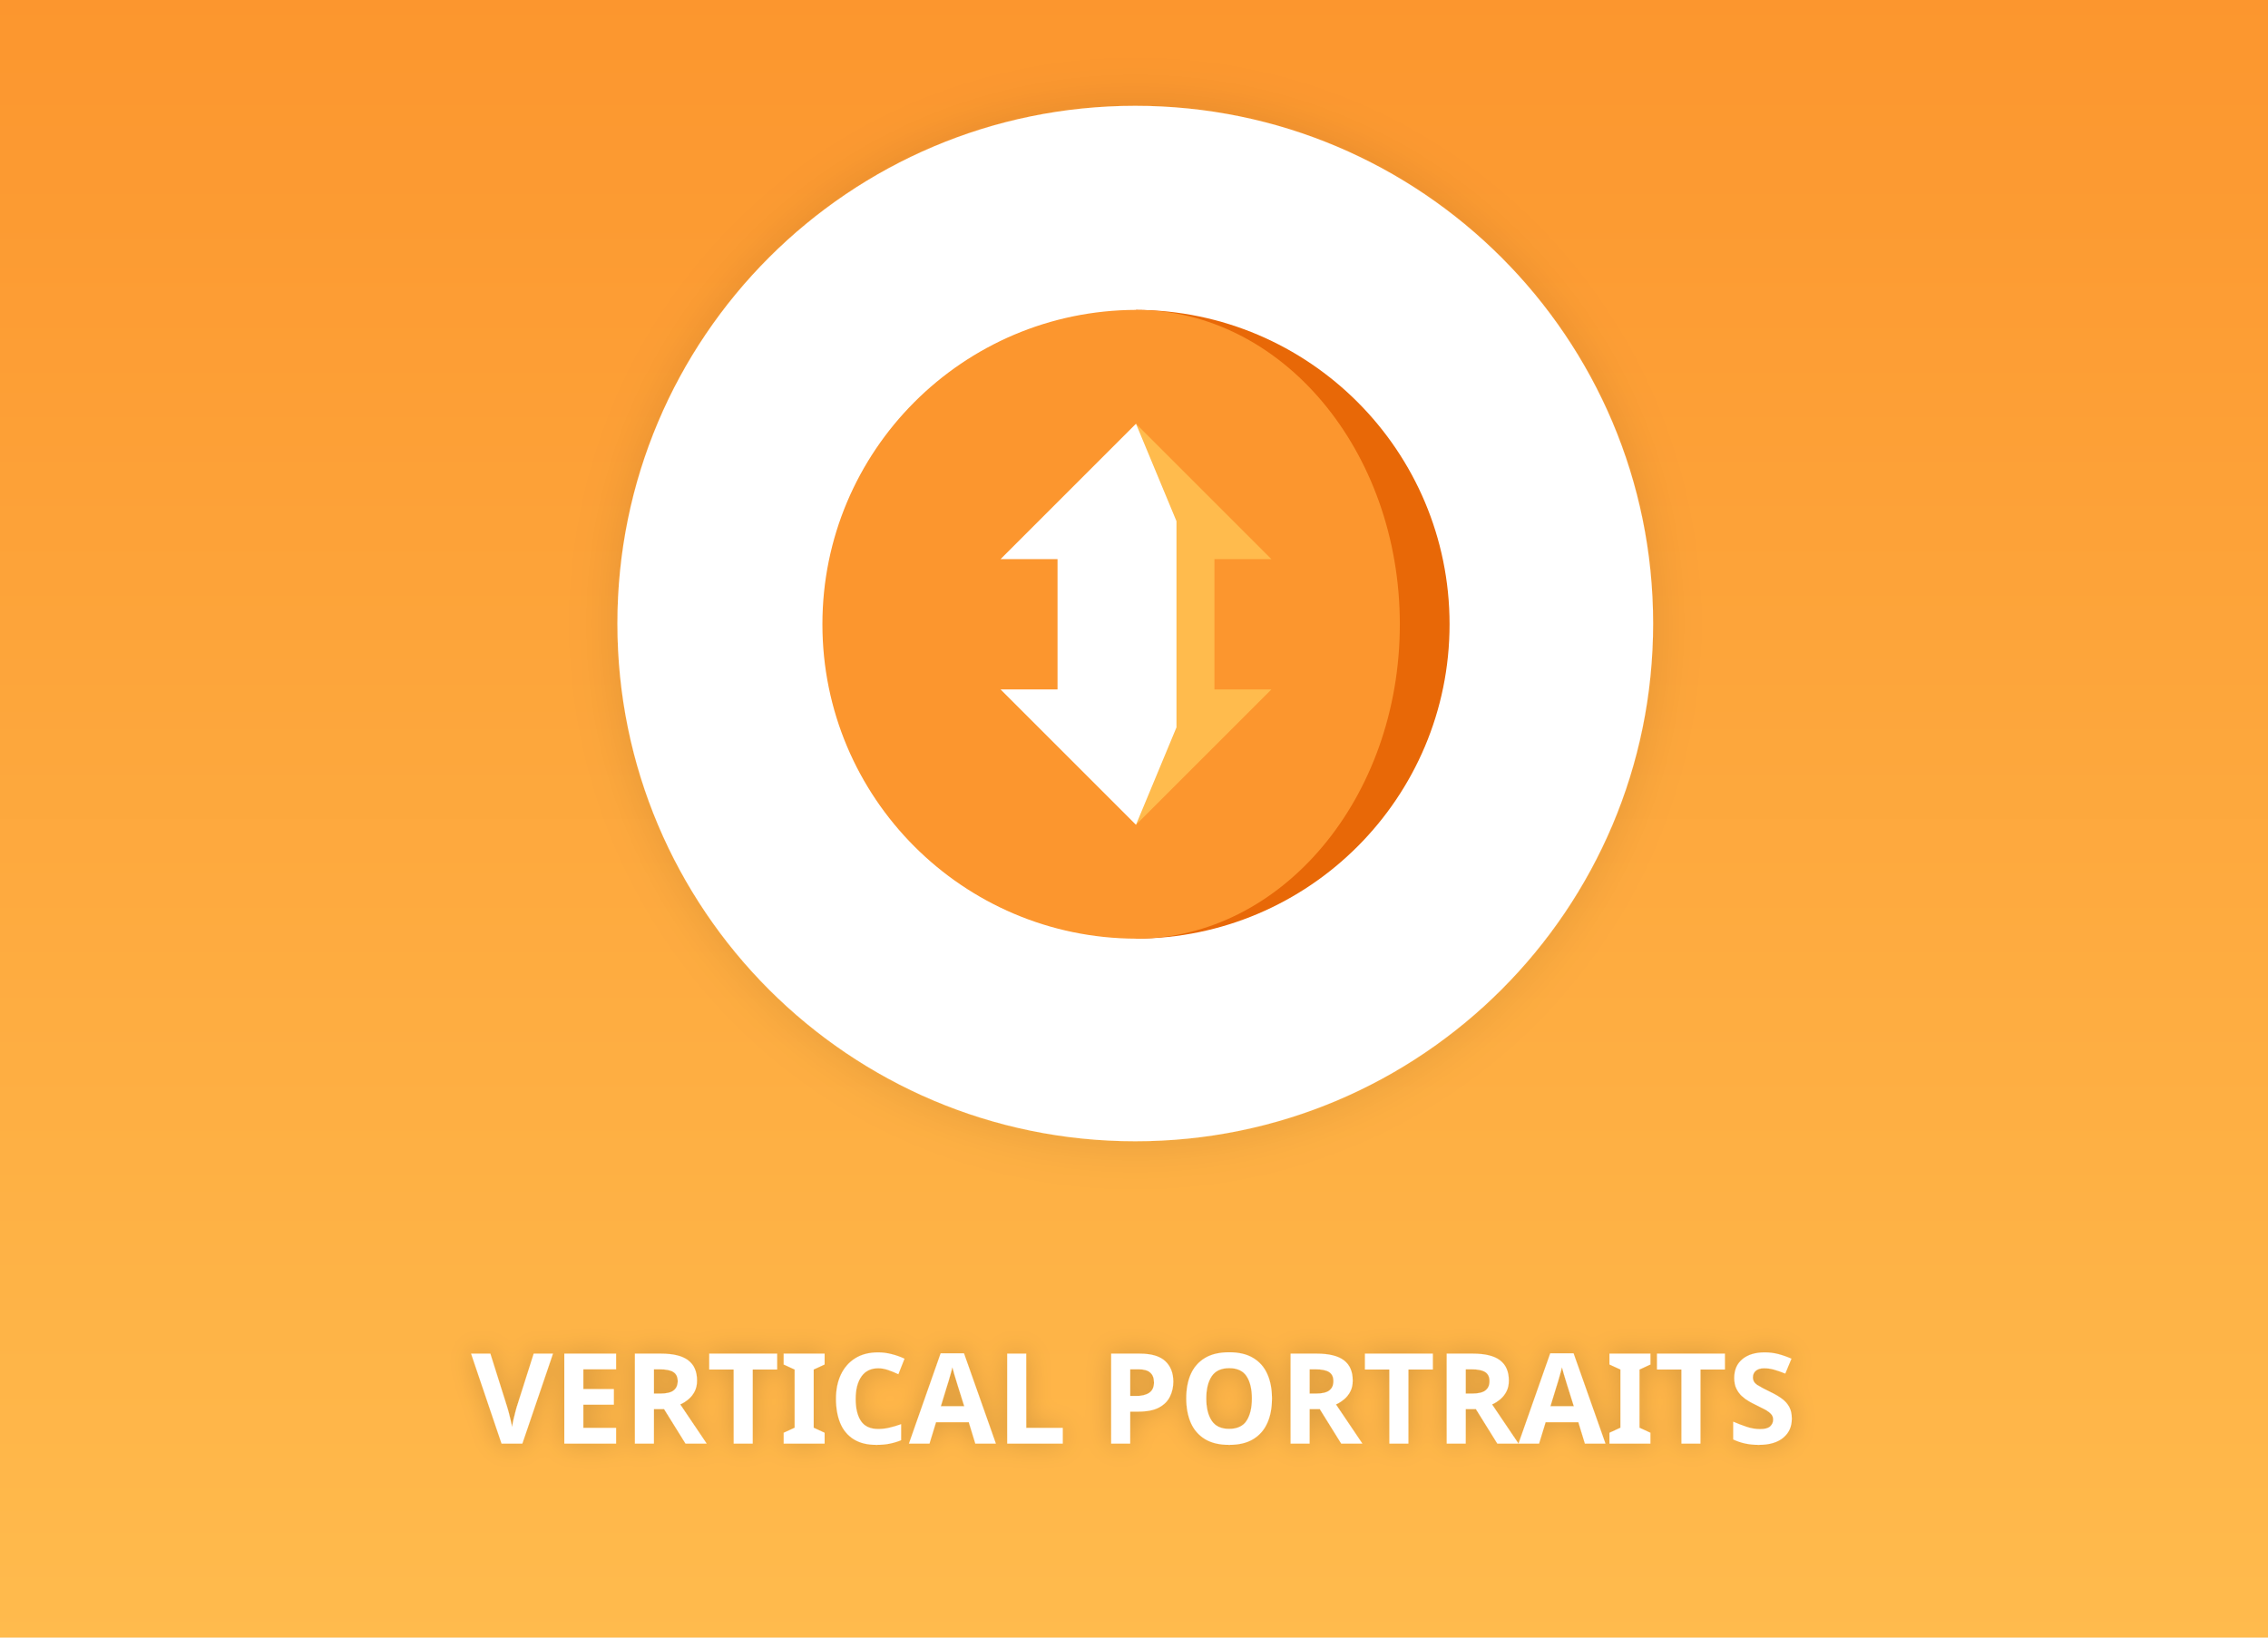
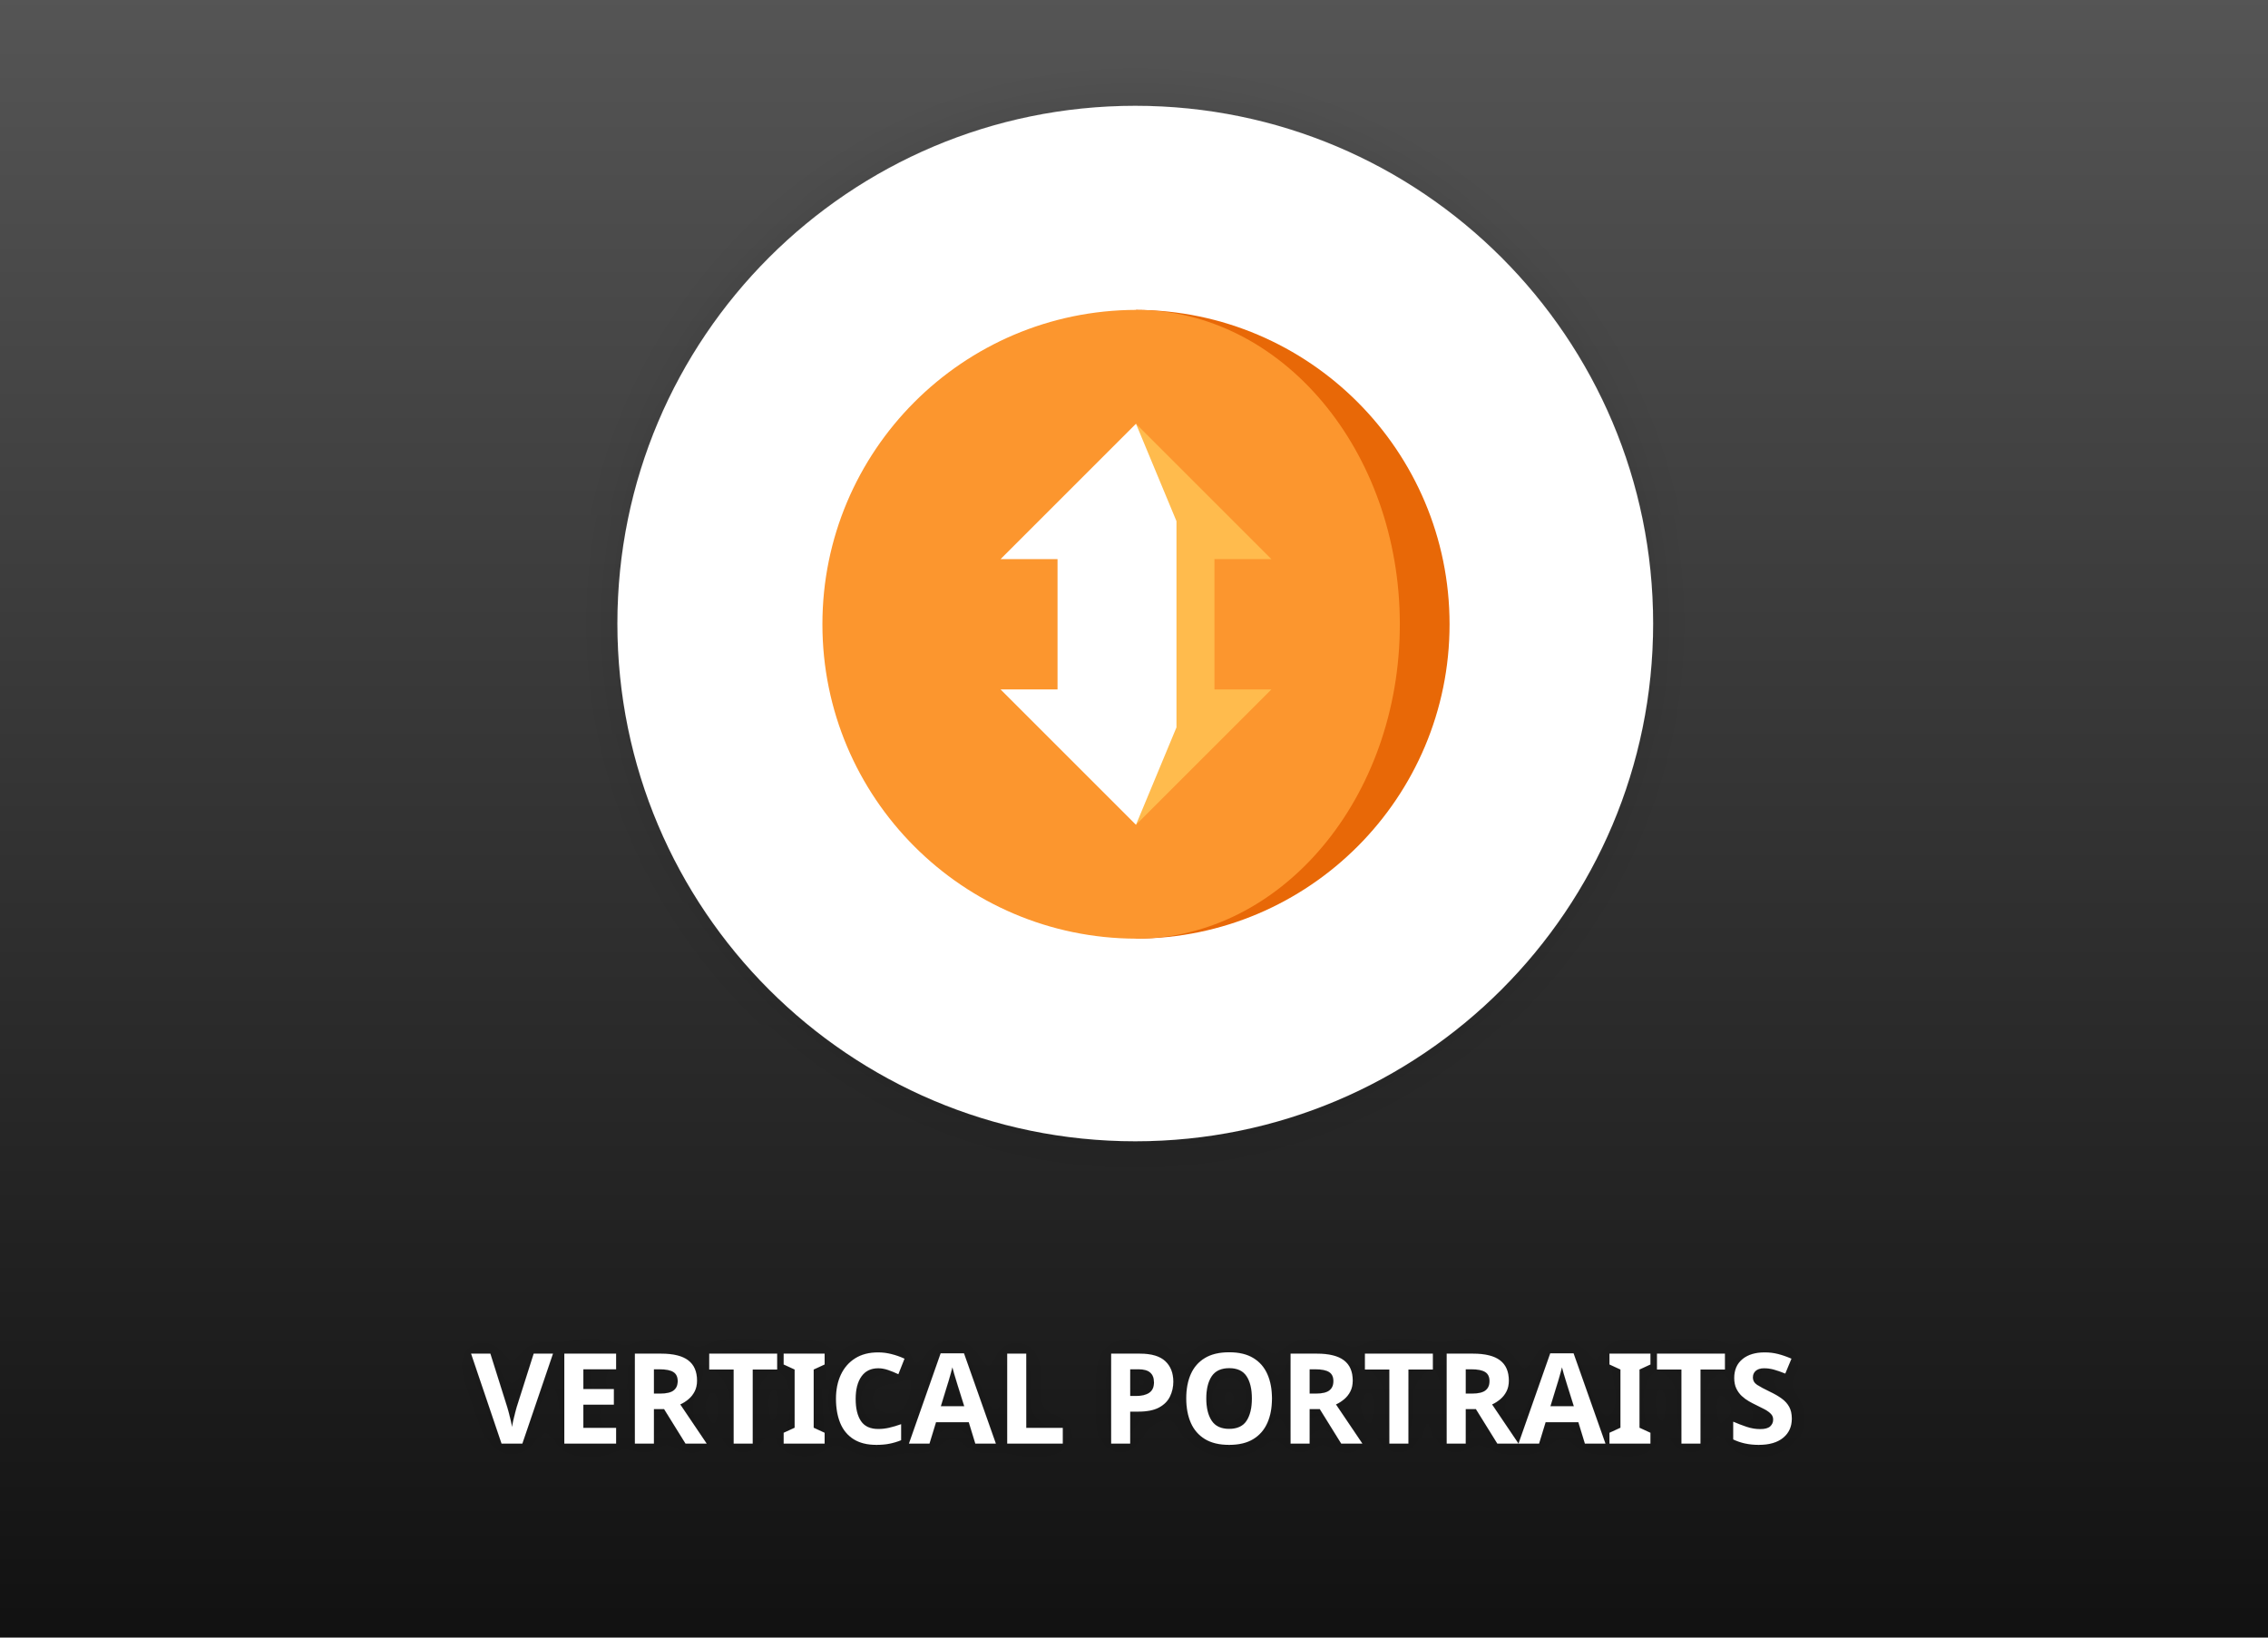
<svg xmlns="http://www.w3.org/2000/svg" width="900" height="650" viewBox="0 0 900 650">
  <defs>
    <linearGradient id="a" x1="0.5" y1="1" x2="0.5" gradientUnits="objectBoundingBox">
-       <stop offset="0" stop-color="#ffbb4d" />
-       <stop offset="1" stop-color="#fc962e" />
+       <stop offset="0" stop-color="#111" />
+       <stop offset="1" stop-color="#555" />
    </linearGradient>
    <filter id="b" x="171" y="505" width="558" height="98" filterUnits="userSpaceOnUse">
      <feOffset input="SourceAlpha" />
      <feGaussianBlur stdDeviation="5" result="c" />
      <feFlood flood-opacity="0.161" />
      <feComposite operator="in" in2="c" />
      <feComposite in="SourceGraphic" />
    </filter>
    <filter id="d" x="215" y="12" width="471" height="471" filterUnits="userSpaceOnUse">
      <feOffset input="SourceAlpha" />
      <feGaussianBlur stdDeviation="10" result="e" />
      <feFlood flood-opacity="0.102" />
      <feComposite operator="in" in2="e" />
      <feComposite in="SourceGraphic" />
    </filter>
    <clipPath id="g">
      <rect width="900" height="650" />
    </clipPath>
  </defs>
  <g id="f" clip-path="url(#g)">
    <rect width="900" height="650" fill="#fff" />
    <rect width="900" height="650" fill="url(#a)" />
    <g transform="matrix(1, 0, 0, 1, 0, 0)" filter="url(#b)">
      <text transform="translate(450 573)" fill="#fff" font-size="50" font-family="NotoSans-Bold, Noto Sans" font-weight="700">
        <tspan x="-263.062" y="0">VERTICAL PORTRAITS</tspan>
      </text>
    </g>
    <g transform="matrix(1, 0, 0, 1, 0, 0)" filter="url(#d)">
      <circle cx="205.5" cy="205.5" r="205.5" transform="translate(245 42)" fill="#fff" />
    </g>
    <g transform="translate(-4588 -2714)">
      <path d="M256,0V249.575A124.788,124.788,0,0,0,256,0Z" transform="translate(4782.788 2837)" fill="#e86807" />
      <path d="M229.489,124.788C229.489,55.869,182.612,0,124.788,0a124.788,124.788,0,0,0,0,249.575C182.612,249.575,229.489,193.706,229.489,124.788Z" transform="translate(4914 2837)" fill="#fc962e" />
      <path d="M287.134,146.448h22.6L256,92.716V251.9l53.731-53.732h-22.6Z" transform="translate(4782.788 2789.479)" fill="#ffbb4d" />
      <path d="M199.5,92.716l-53.731,53.732h22.6V198.17h-22.6L199.5,251.9l16.069-38.667V131.383Z" transform="translate(4839.285 2789.479)" fill="#fff" />
    </g>
  </g>
</svg>
